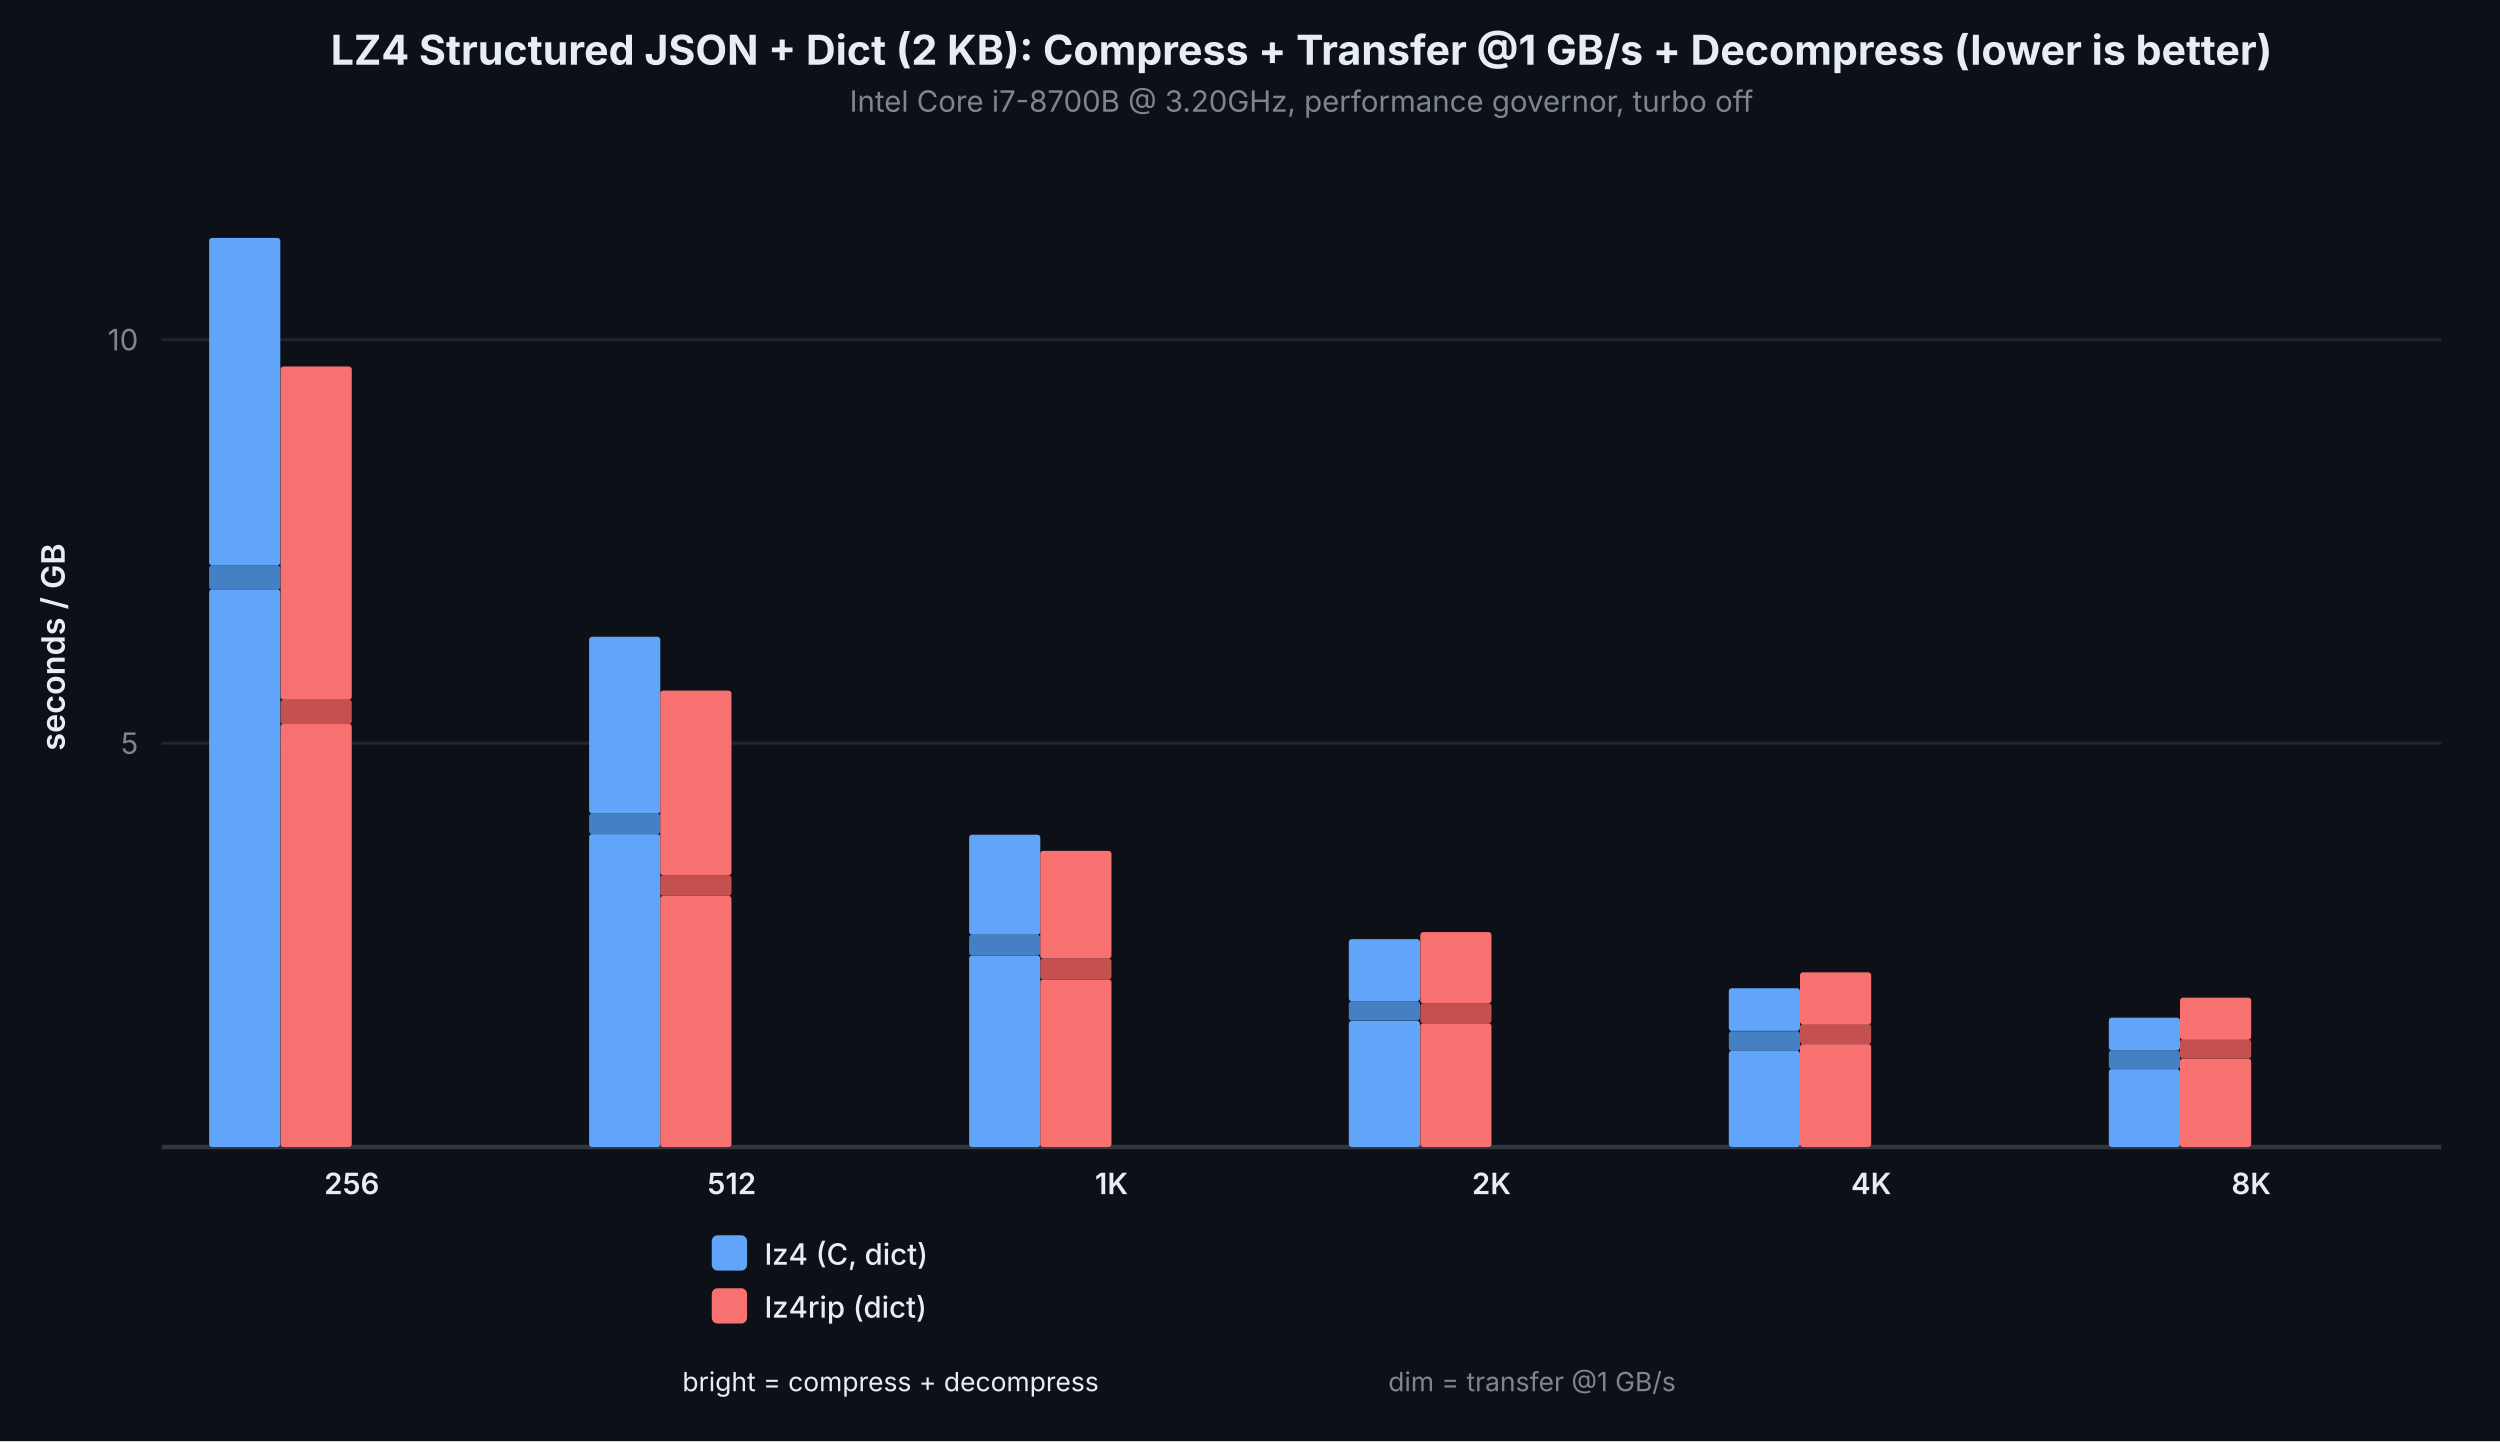
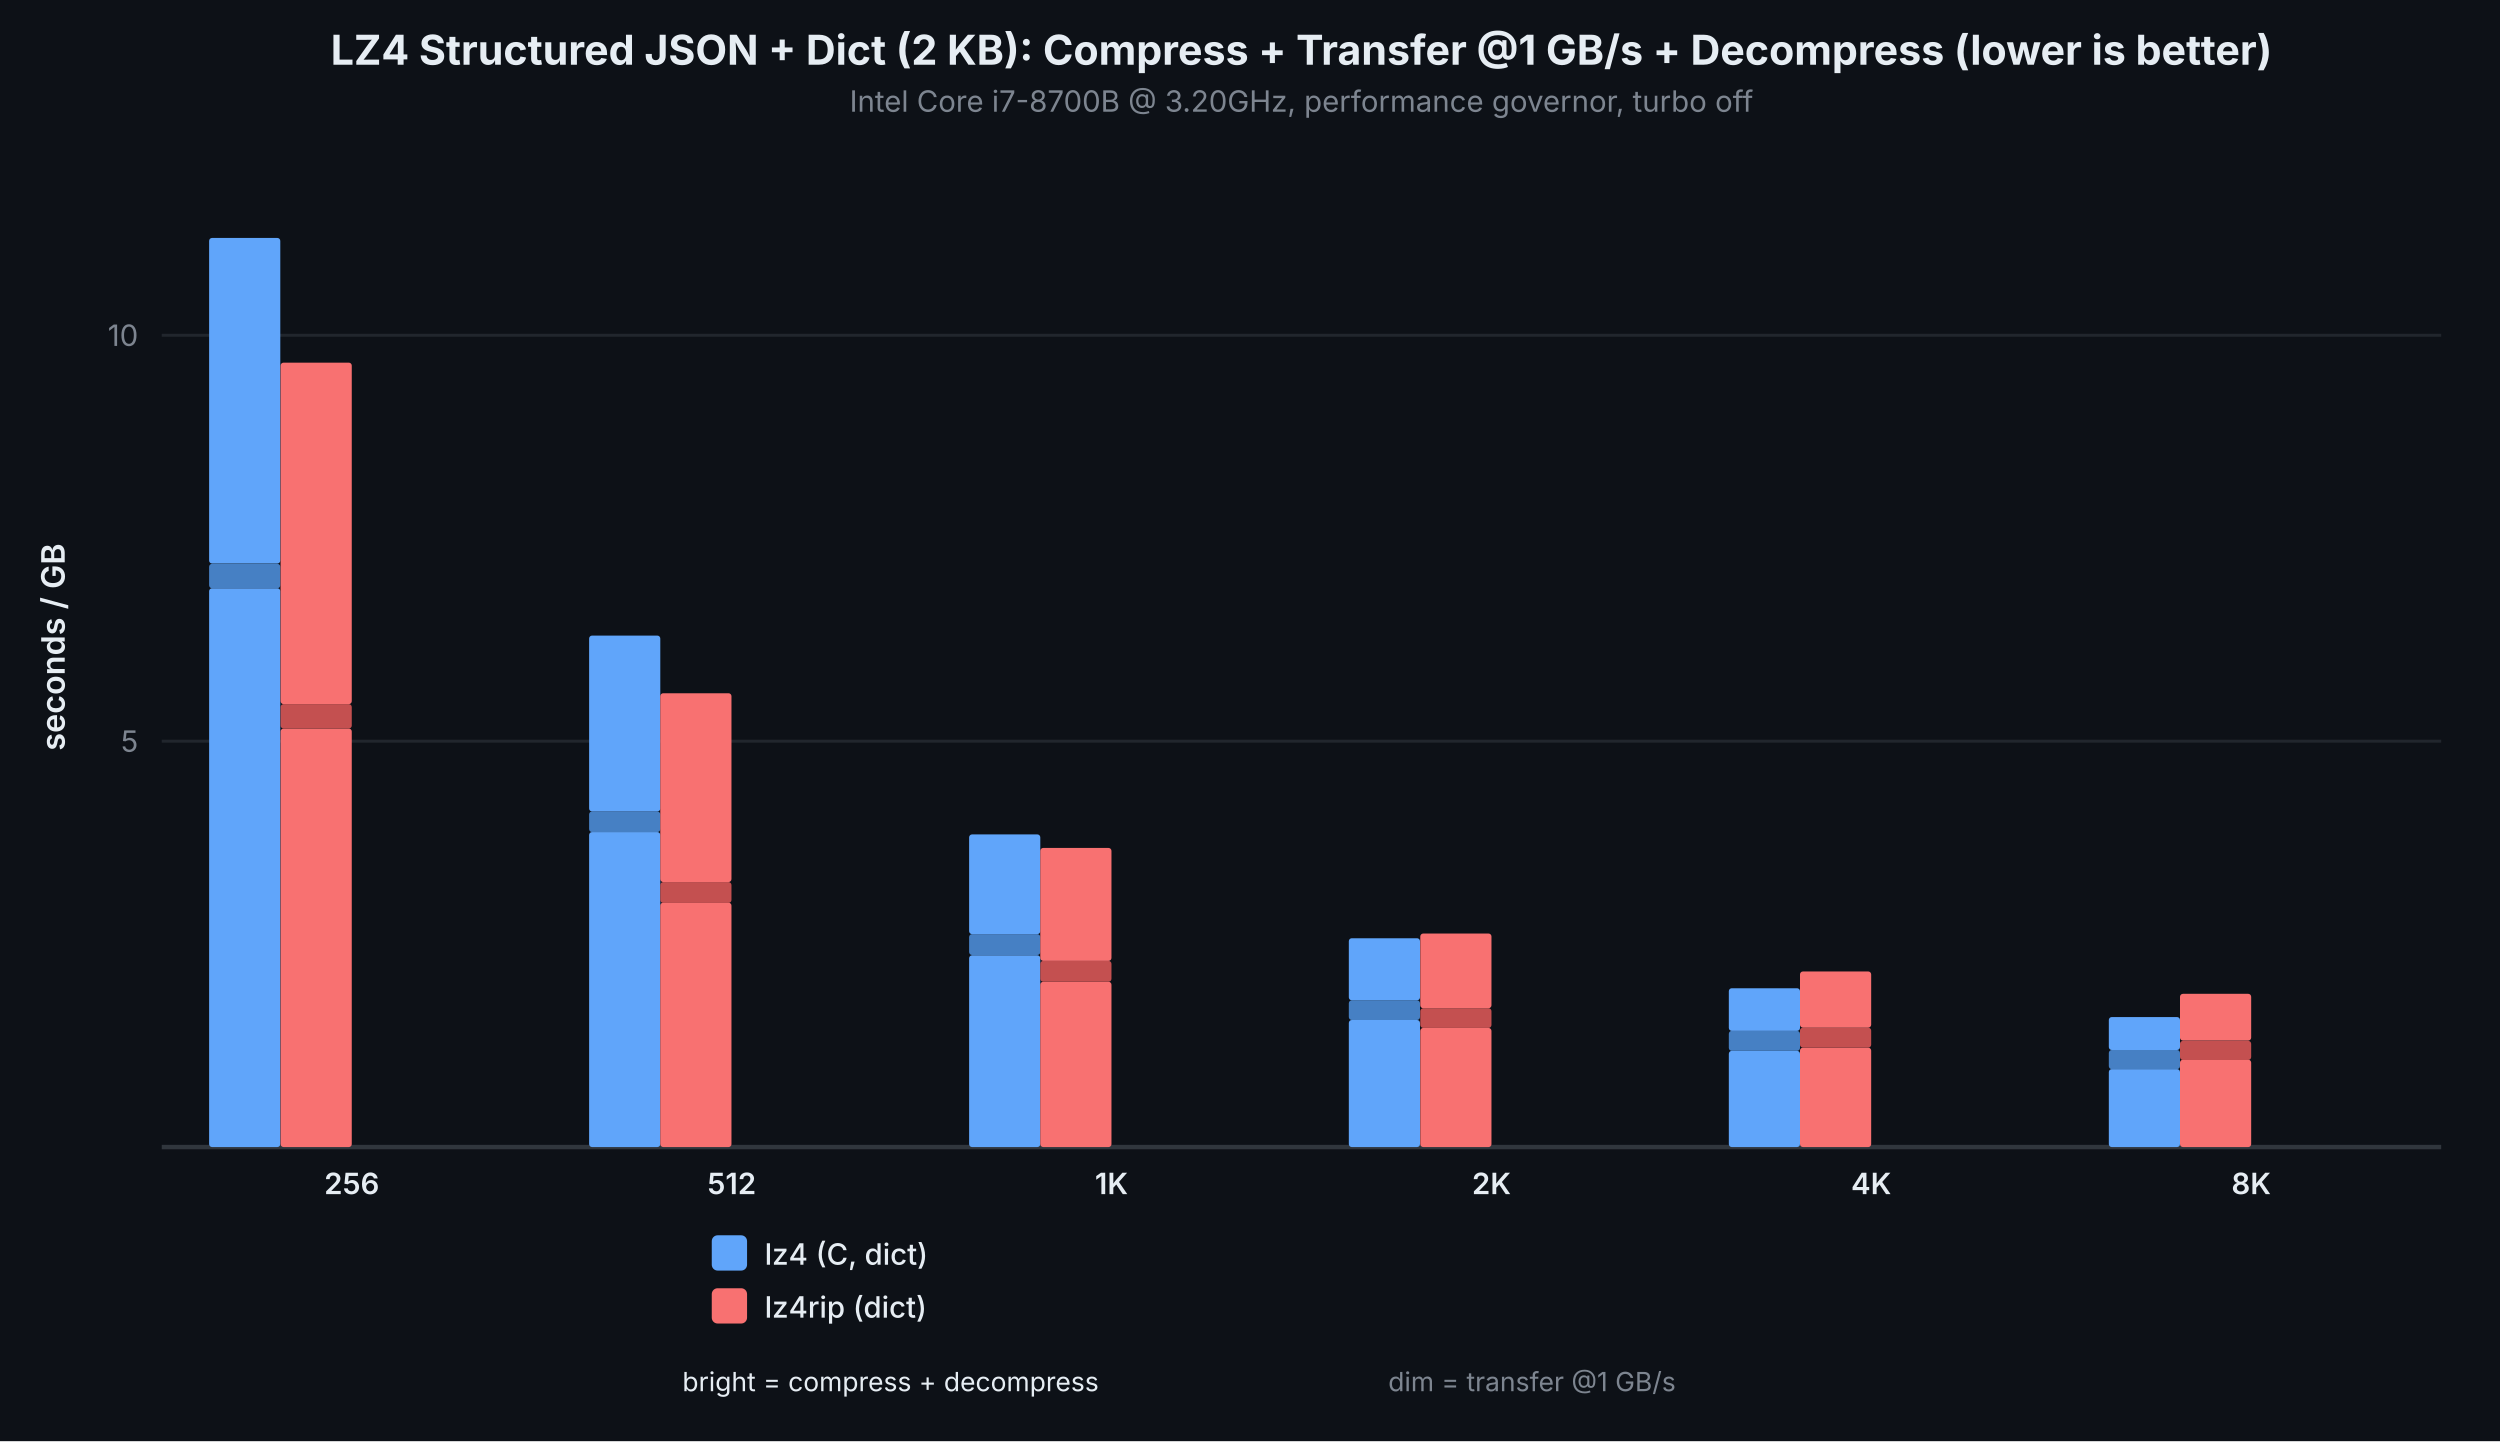
<svg xmlns="http://www.w3.org/2000/svg" viewBox="0 0 850 490" font-family="system-ui, -apple-system, sans-serif">
  <rect width="850" height="490" fill="#0d1117" />
  <text x="442.5" y="22" text-anchor="middle" fill="#e6edf3" font-size="14" font-weight="700">LZ4 Structured JSON + Dict (2 KB): Compress + Transfer @1 GB/s + Decompress (lower is better)</text>
  <text x="442.5" y="38" text-anchor="middle" fill="#7d8590" font-size="10">Intel Core i7-8700B @ 3.20GHz, performance governor, turbo off</text>
-   <line x1="55" y1="252.7" x2="830" y2="252.7" stroke="#21262d" stroke-width="1" />
-   <text x="47" y="252.7" text-anchor="end" dominant-baseline="middle" fill="#7d8590" font-size="10">5</text>
-   <line x1="55" y1="115.5" x2="830" y2="115.5" stroke="#21262d" stroke-width="1" />
-   <text x="47" y="115.5" text-anchor="end" dominant-baseline="middle" fill="#7d8590" font-size="10">10</text>
+   <line x1="55" y1="252.0" x2="830" y2="252.0" stroke="#21262d" stroke-width="1" />
+   <text x="47" y="252.0" text-anchor="end" dominant-baseline="middle" fill="#7d8590" font-size="10">5</text>
+   <line x1="55" y1="114.0" x2="830" y2="114.0" stroke="#21262d" stroke-width="1" />
+   <text x="47" y="114.0" text-anchor="end" dominant-baseline="middle" fill="#7d8590" font-size="10">10</text>
  <line x1="55" y1="390" x2="830" y2="390" stroke="#30363d" stroke-width="1.5" />
  <text x="22" y="220.0" text-anchor="middle" fill="#e6edf3" font-size="11" font-weight="600" transform="rotate(-90,22,220.0)">seconds / GB</text>
-   <rect x="71.1" y="200.4" width="24.2" height="189.6" fill="#60a5fa" rx="1" />
-   <rect x="71.1" y="192.2" width="24.2" height="8.3" fill="#4680c4" rx="1" />
-   <rect x="71.1" y="80.9" width="24.2" height="111.3" fill="#60a5fa" rx="1" />
-   <rect x="95.4" y="246.1" width="24.2" height="143.9" fill="#f87171" rx="1" />
-   <rect x="95.4" y="237.9" width="24.2" height="8.3" fill="#c45050" rx="1" />
-   <rect x="95.4" y="124.6" width="24.2" height="113.3" fill="#f87171" rx="1" />
+   <rect x="71.1" y="200.0" width="24.2" height="190.0" fill="#60a5fa" rx="1" />
+   <rect x="71.1" y="191.7" width="24.2" height="8.3" fill="#4680c4" rx="1" />
+   <rect x="71.1" y="80.9" width="24.2" height="110.7" fill="#60a5fa" rx="1" />
+   <rect x="95.4" y="247.7" width="24.2" height="142.3" fill="#f87171" rx="1" />
+   <rect x="95.4" y="239.4" width="24.2" height="8.3" fill="#c45050" rx="1" />
+   <rect x="95.4" y="123.3" width="24.2" height="116.1" fill="#f87171" rx="1" />
  <text x="119.6" y="406" text-anchor="middle" fill="#e6edf3" font-size="10" font-weight="600">256</text>
-   <rect x="200.3" y="283.6" width="24.2" height="106.4" fill="#60a5fa" rx="1" />
-   <rect x="200.3" y="276.6" width="24.2" height="7.0" fill="#4680c4" rx="1" />
-   <rect x="200.3" y="216.5" width="24.2" height="60.1" fill="#60a5fa" rx="1" />
-   <rect x="224.5" y="304.6" width="24.2" height="85.4" fill="#f87171" rx="1" />
-   <rect x="224.5" y="297.6" width="24.2" height="7.0" fill="#c45050" rx="1" />
-   <rect x="224.5" y="234.8" width="24.2" height="62.8" fill="#f87171" rx="1" />
+   <rect x="200.3" y="282.9" width="24.2" height="107.1" fill="#60a5fa" rx="1" />
+   <rect x="200.3" y="275.9" width="24.2" height="7.0" fill="#4680c4" rx="1" />
+   <rect x="200.3" y="216.1" width="24.2" height="59.8" fill="#60a5fa" rx="1" />
+   <rect x="224.5" y="306.9" width="24.2" height="83.1" fill="#f87171" rx="1" />
+   <rect x="224.5" y="299.9" width="24.2" height="7.1" fill="#c45050" rx="1" />
+   <rect x="224.5" y="235.7" width="24.2" height="64.2" fill="#f87171" rx="1" />
  <text x="248.8" y="406" text-anchor="middle" fill="#e6edf3" font-size="10" font-weight="600">512</text>
-   <rect x="329.5" y="324.9" width="24.2" height="65.1" fill="#60a5fa" rx="1" />
-   <rect x="329.5" y="317.8" width="24.2" height="7.1" fill="#4680c4" rx="1" />
-   <rect x="329.5" y="283.8" width="24.2" height="34.0" fill="#60a5fa" rx="1" />
-   <rect x="353.7" y="333.0" width="24.2" height="57.0" fill="#f87171" rx="1" />
-   <rect x="353.7" y="325.9" width="24.2" height="7.1" fill="#c45050" rx="1" />
-   <rect x="353.7" y="289.3" width="24.2" height="36.6" fill="#f87171" rx="1" />
+   <rect x="329.5" y="324.8" width="24.2" height="65.2" fill="#60a5fa" rx="1" />
+   <rect x="329.5" y="317.6" width="24.2" height="7.1" fill="#4680c4" rx="1" />
+   <rect x="329.5" y="283.7" width="24.2" height="33.9" fill="#60a5fa" rx="1" />
+   <rect x="353.7" y="333.8" width="24.2" height="56.2" fill="#f87171" rx="1" />
+   <rect x="353.7" y="326.7" width="24.2" height="7.1" fill="#c45050" rx="1" />
+   <rect x="353.7" y="288.3" width="24.2" height="38.4" fill="#f87171" rx="1" />
  <text x="377.9" y="406" text-anchor="middle" fill="#e6edf3" font-size="10" font-weight="600">1K</text>
-   <rect x="458.6" y="347.1" width="24.2" height="42.9" fill="#60a5fa" rx="1" />
-   <rect x="458.6" y="340.4" width="24.2" height="6.6" fill="#4680c4" rx="1" />
-   <rect x="458.6" y="319.3" width="24.2" height="21.1" fill="#60a5fa" rx="1" />
-   <rect x="482.9" y="347.9" width="24.2" height="42.1" fill="#f87171" rx="1" />
-   <rect x="482.9" y="341.1" width="24.2" height="6.8" fill="#c45050" rx="1" />
-   <rect x="482.9" y="316.9" width="24.2" height="24.2" fill="#f87171" rx="1" />
+   <rect x="458.6" y="346.8" width="24.2" height="43.2" fill="#60a5fa" rx="1" />
+   <rect x="458.6" y="340.1" width="24.2" height="6.7" fill="#4680c4" rx="1" />
+   <rect x="458.6" y="319.0" width="24.2" height="21.1" fill="#60a5fa" rx="1" />
+   <rect x="482.9" y="349.5" width="24.2" height="40.5" fill="#f87171" rx="1" />
+   <rect x="482.9" y="342.8" width="24.2" height="6.7" fill="#c45050" rx="1" />
+   <rect x="482.9" y="317.4" width="24.2" height="25.4" fill="#f87171" rx="1" />
  <text x="507.1" y="406" text-anchor="middle" fill="#e6edf3" font-size="10" font-weight="600">2K</text>
  <rect x="587.8" y="357.3" width="24.2" height="32.7" fill="#60a5fa" rx="1" />
-   <rect x="587.8" y="350.6" width="24.2" height="6.7" fill="#4680c4" rx="1" />
+   <rect x="587.8" y="350.5" width="24.2" height="6.8" fill="#4680c4" rx="1" />
  <rect x="587.8" y="336.0" width="24.2" height="14.5" fill="#60a5fa" rx="1" />
-   <rect x="612.0" y="355.0" width="24.2" height="35.0" fill="#f87171" rx="1" />
-   <rect x="612.0" y="348.2" width="24.2" height="6.8" fill="#c45050" rx="1" />
-   <rect x="612.0" y="330.6" width="24.2" height="17.7" fill="#f87171" rx="1" />
+   <rect x="612.0" y="356.2" width="24.2" height="33.8" fill="#f87171" rx="1" />
+   <rect x="612.0" y="349.4" width="24.2" height="6.8" fill="#c45050" rx="1" />
+   <rect x="612.0" y="330.3" width="24.2" height="19.1" fill="#f87171" rx="1" />
  <text x="636.2" y="406" text-anchor="middle" fill="#e6edf3" font-size="10" font-weight="600">4K</text>
  <rect x="717.0" y="363.5" width="24.2" height="26.5" fill="#60a5fa" rx="1" />
-   <rect x="717.0" y="357.1" width="24.2" height="6.4" fill="#4680c4" rx="1" />
-   <rect x="717.0" y="346.0" width="24.2" height="11.1" fill="#60a5fa" rx="1" />
-   <rect x="741.2" y="359.9" width="24.2" height="30.1" fill="#f87171" rx="1" />
-   <rect x="741.2" y="353.4" width="24.2" height="6.5" fill="#c45050" rx="1" />
-   <rect x="741.2" y="339.2" width="24.2" height="14.3" fill="#f87171" rx="1" />
+   <rect x="717.0" y="357.0" width="24.2" height="6.5" fill="#4680c4" rx="1" />
+   <rect x="717.0" y="345.8" width="24.2" height="11.2" fill="#60a5fa" rx="1" />
+   <rect x="741.2" y="360.3" width="24.2" height="29.7" fill="#f87171" rx="1" />
+   <rect x="741.2" y="353.9" width="24.2" height="6.5" fill="#c45050" rx="1" />
+   <rect x="741.2" y="337.9" width="24.2" height="15.9" fill="#f87171" rx="1" />
  <text x="765.4" y="406" text-anchor="middle" fill="#e6edf3" font-size="10" font-weight="600">8K</text>
  <rect x="242" y="420" width="12" height="12" fill="#60a5fa" rx="2" />
  <text x="260" y="430" fill="#e6edf3" font-size="10" font-weight="500">lz4 (C, dict)</text>
  <rect x="242" y="438" width="12" height="12" fill="#f87171" rx="2" />
  <text x="260" y="448" fill="#e6edf3" font-size="10" font-weight="500">lz4rip (dict)</text>
  <text x="232" y="473" fill="#e6edf3" font-size="9">bright = compress + decompress</text>
  <text x="472" y="473" fill="#7d8590" font-size="9">dim = transfer @1 GB/s</text>
</svg>
